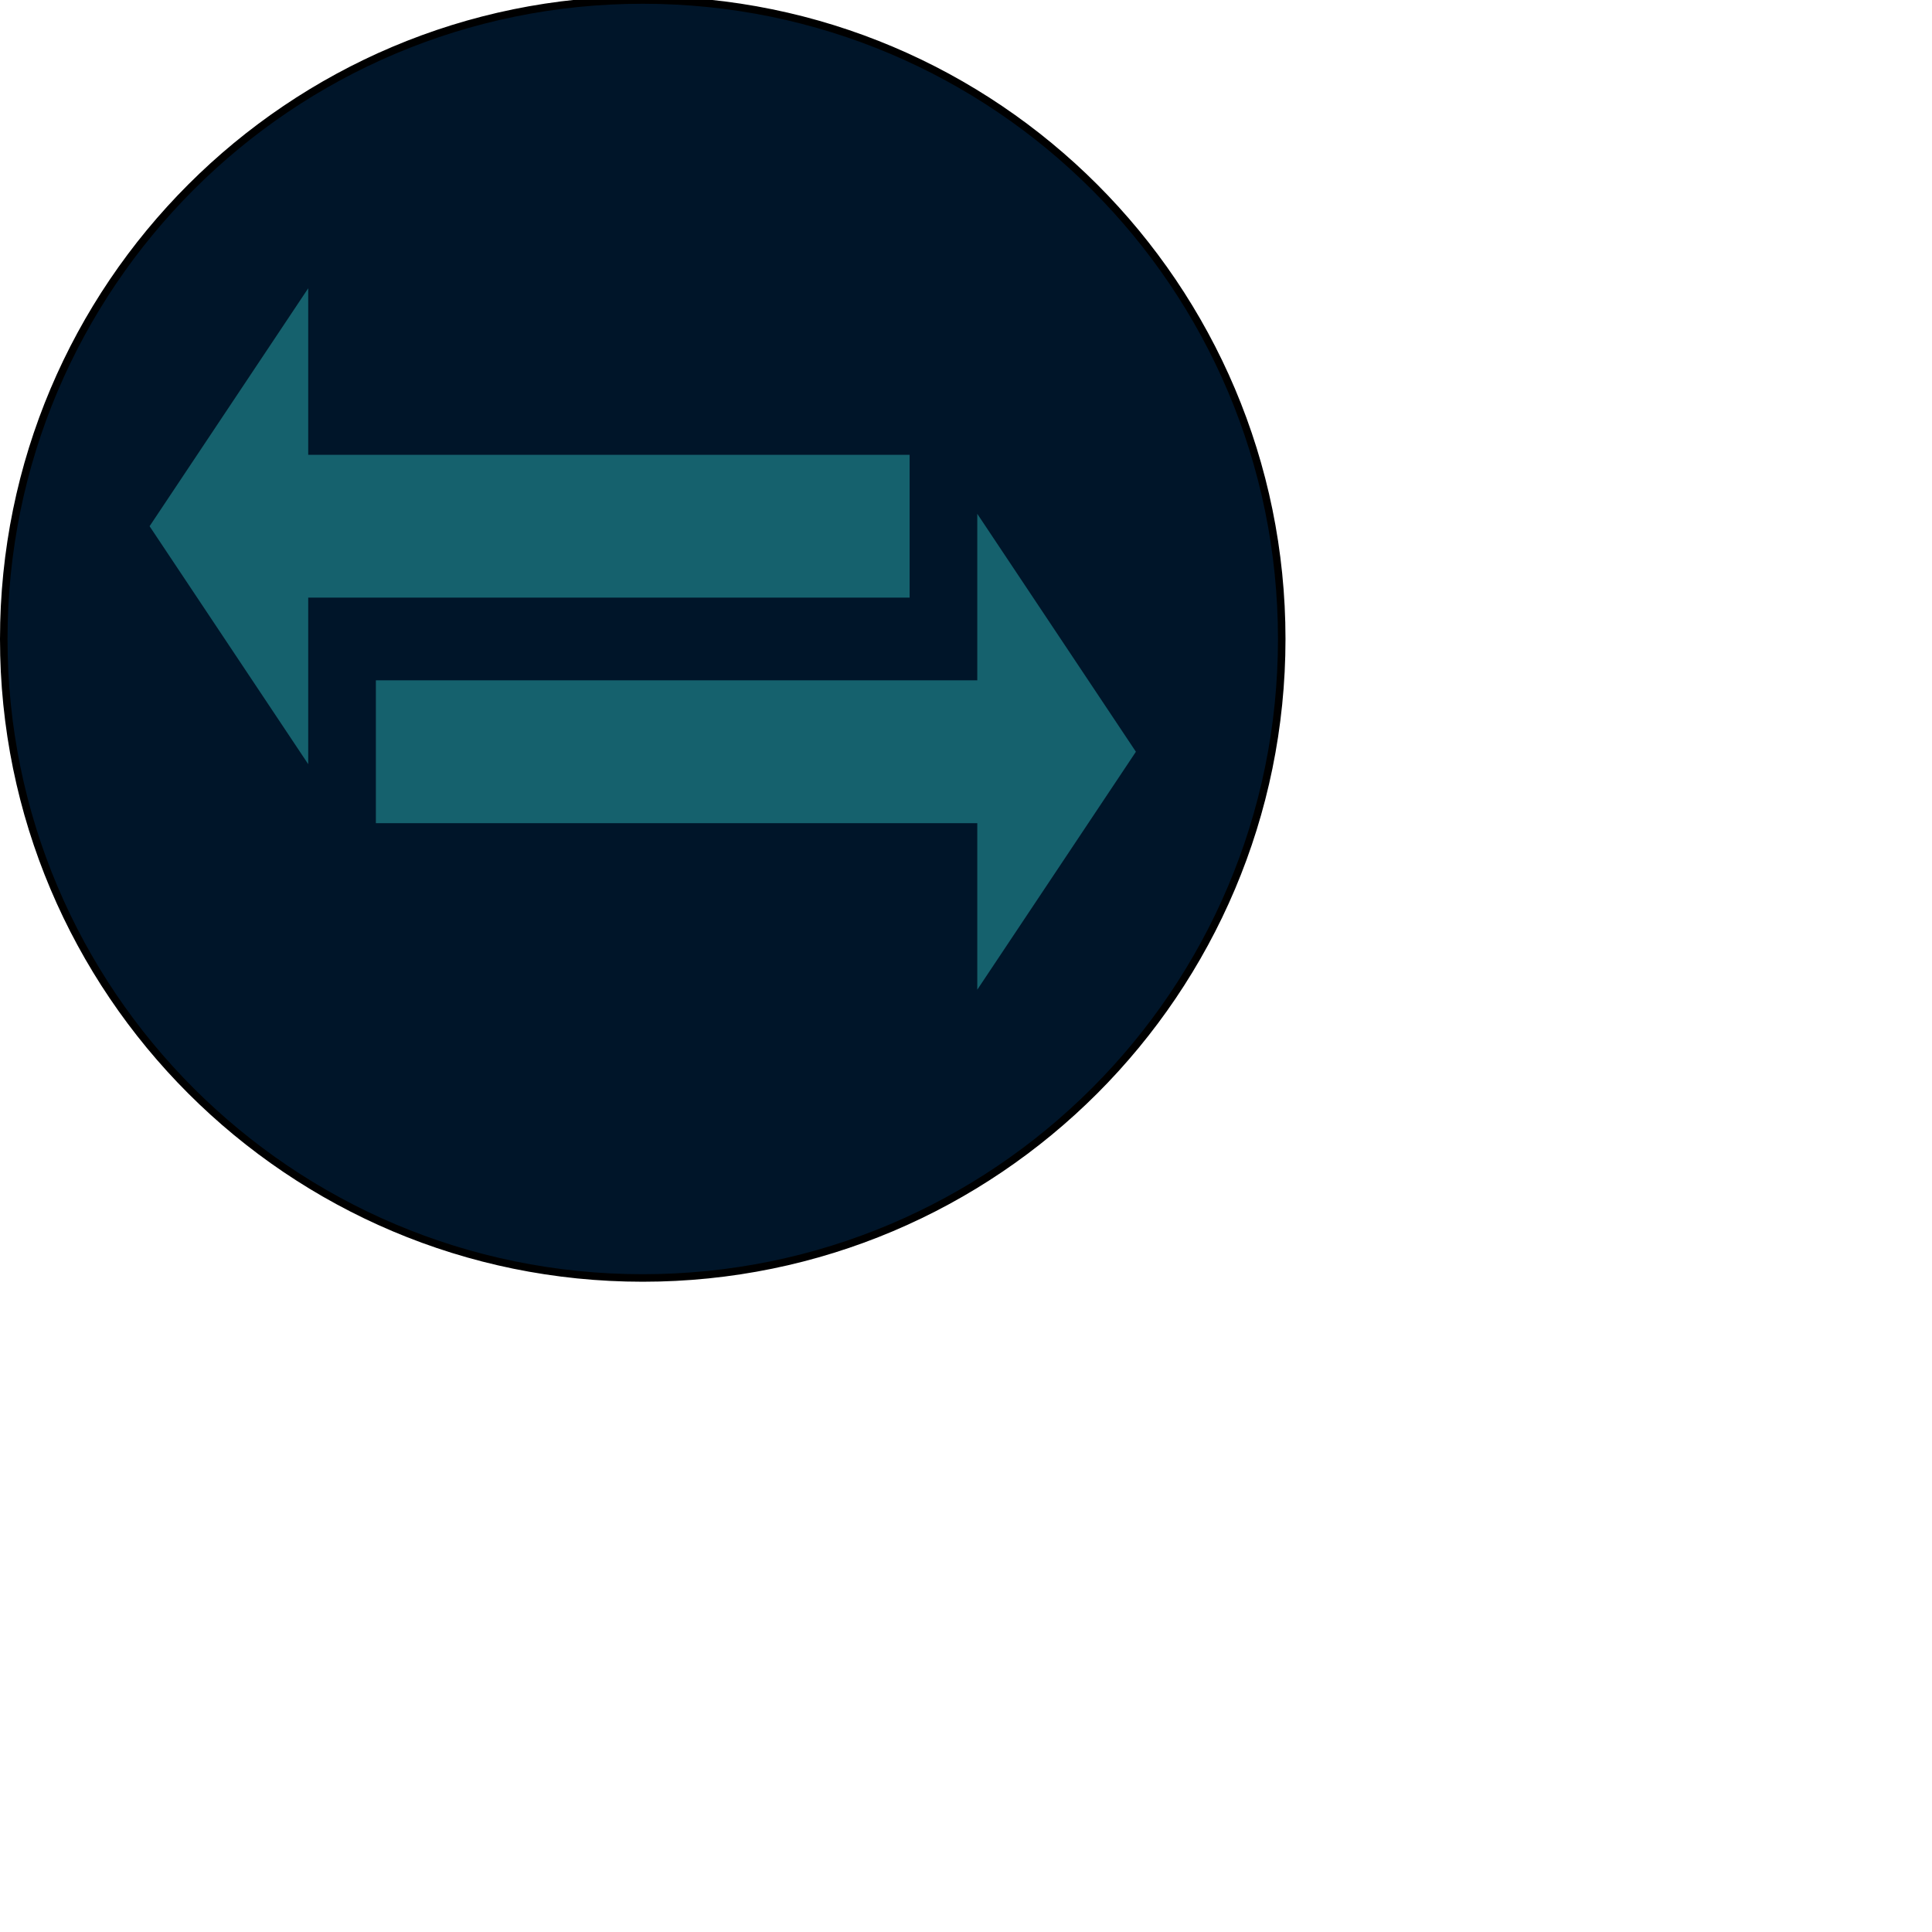
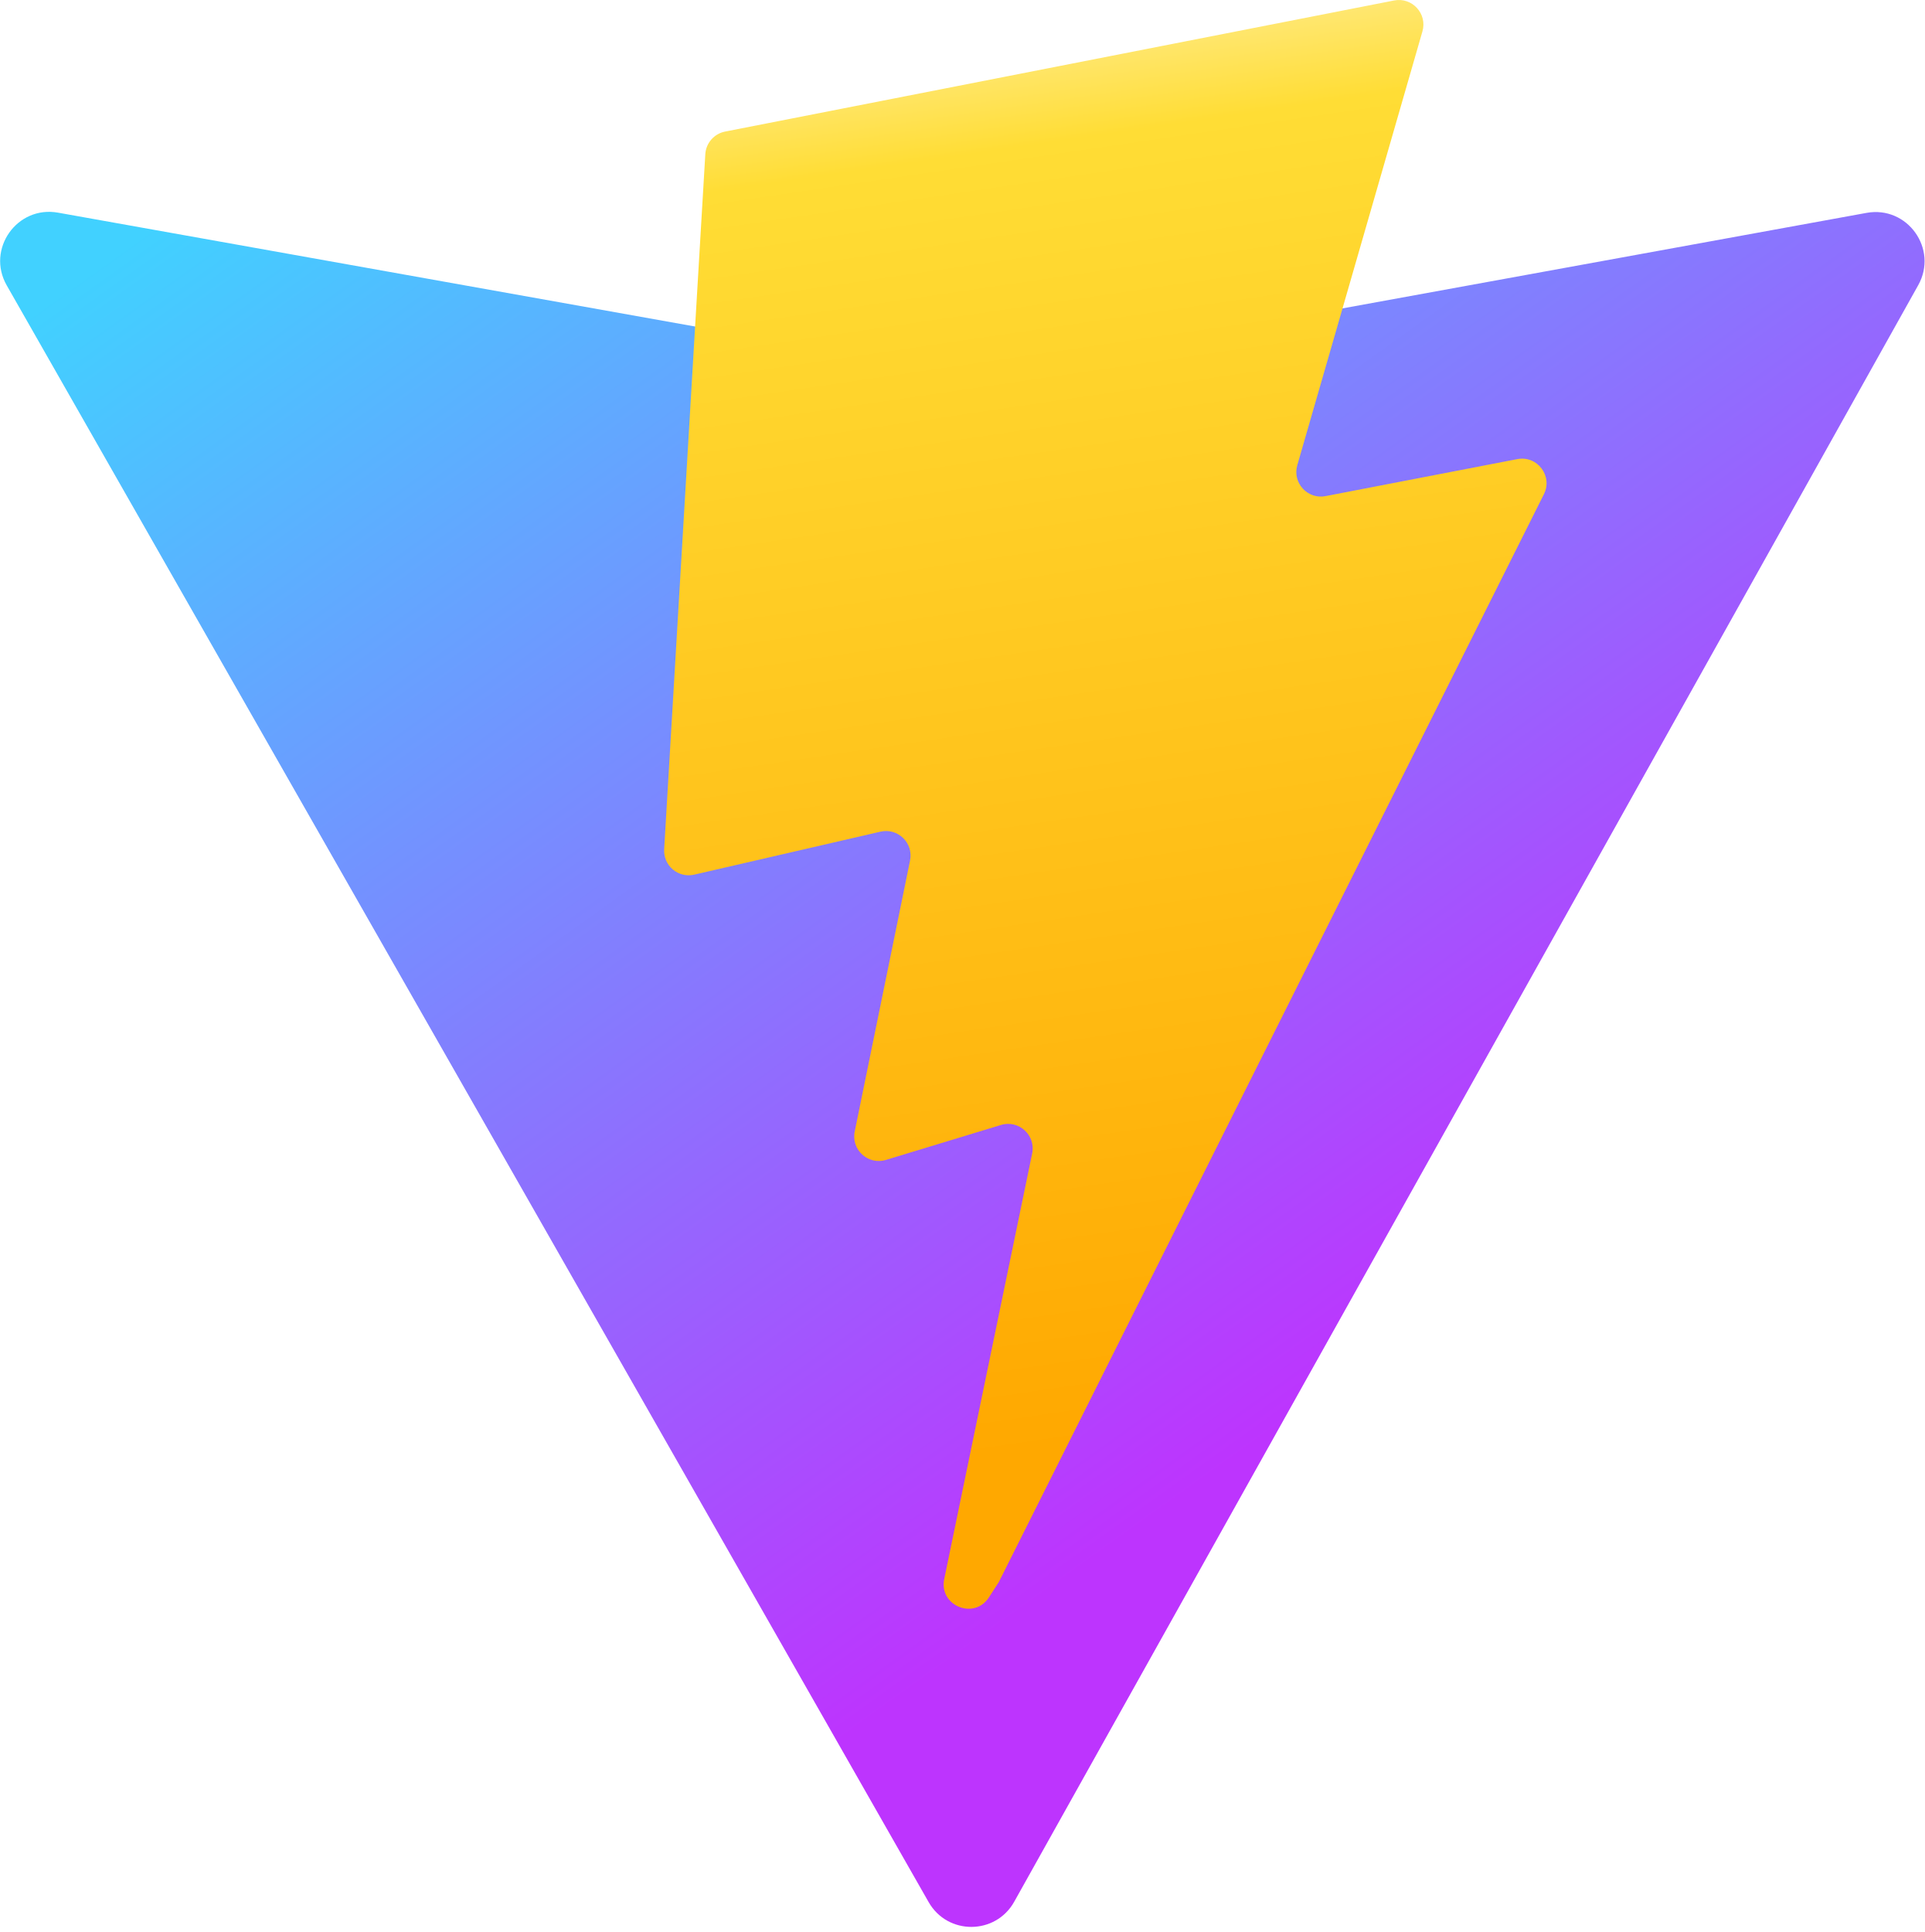
- <svg xmlns="http://www.w3.org/2000/svg" aria-hidden="true" role="img" class="iconify iconify--logos" width="50" height="50" preserveAspectRatio="xMidYMid meet" viewBox="0 0 256 257">
-   <defs />
-   <g>
-     <ellipse cx="85" cy="85" rx="85" ry="85" fill="#001529" stroke="rgb(0, 0, 0)" pointer-events="all" />
-     <path d="M 50 91 L 130 91 L 130 70 L 150 100 L 130 130 L 130 109 L 50 109 Z" fill="#15616d" stroke="#15616d" stroke-miterlimit="10" pointer-events="all" />
-     <path d="M 20 61 L 100 61 L 100 40 L 120 70 L 100 100 L 100 79 L 20 79 Z" fill="#15616d" stroke="#15616d" stroke-miterlimit="10" transform="rotate(180,70,70)" pointer-events="all" />
-   </g>
+ <svg xmlns="http://www.w3.org/2000/svg" aria-hidden="true" role="img" class="iconify iconify--logos" width="31.88" height="32" preserveAspectRatio="xMidYMid meet" viewBox="0 0 256 257">
+   <defs>
+     <linearGradient id="IconifyId1813088fe1fbc01fb466" x1="-.828%" x2="57.636%" y1="7.652%" y2="78.411%">
+       <stop offset="0%" stop-color="#41D1FF" />
+       <stop offset="100%" stop-color="#BD34FE" />
+     </linearGradient>
+     <linearGradient id="IconifyId1813088fe1fbc01fb467" x1="43.376%" x2="50.316%" y1="2.242%" y2="89.03%">
+       <stop offset="0%" stop-color="#FFEA83" />
+       <stop offset="8.333%" stop-color="#FFDD35" />
+       <stop offset="100%" stop-color="#FFA800" />
+     </linearGradient>
+   </defs>
+   <path fill="url(#IconifyId1813088fe1fbc01fb466)" d="M255.153 37.938L134.897 252.976c-2.483 4.44-8.862 4.466-11.382.048L.875 37.958c-2.746-4.814 1.371-10.646 6.827-9.67l120.385 21.517a6.537 6.537 0 0 0 2.322-.004l117.867-21.483c5.438-.991 9.574 4.796 6.877 9.62Z" />
+   <path fill="url(#IconifyId1813088fe1fbc01fb467)" d="M185.432.063L96.44 17.501a3.268 3.268 0 0 0-2.634 3.014l-5.474 92.456a3.268 3.268 0 0 0 3.997 3.378l24.777-5.718c2.318-.535 4.413 1.507 3.936 3.838l-7.361 36.047c-.495 2.426 1.782 4.5 4.151 3.78l15.304-4.649c2.372-.72 4.652 1.36 4.15 3.788l-11.698 56.621c-.732 3.542 3.979 5.473 5.943 2.437l1.313-2.028l72.516-144.72c1.215-2.423-.88-5.186-3.54-4.672l-25.505 4.922c-2.396.462-4.435-1.77-3.759-4.114l16.646-57.705c.677-2.35-1.37-4.583-3.769-4.113Z" />
</svg>
